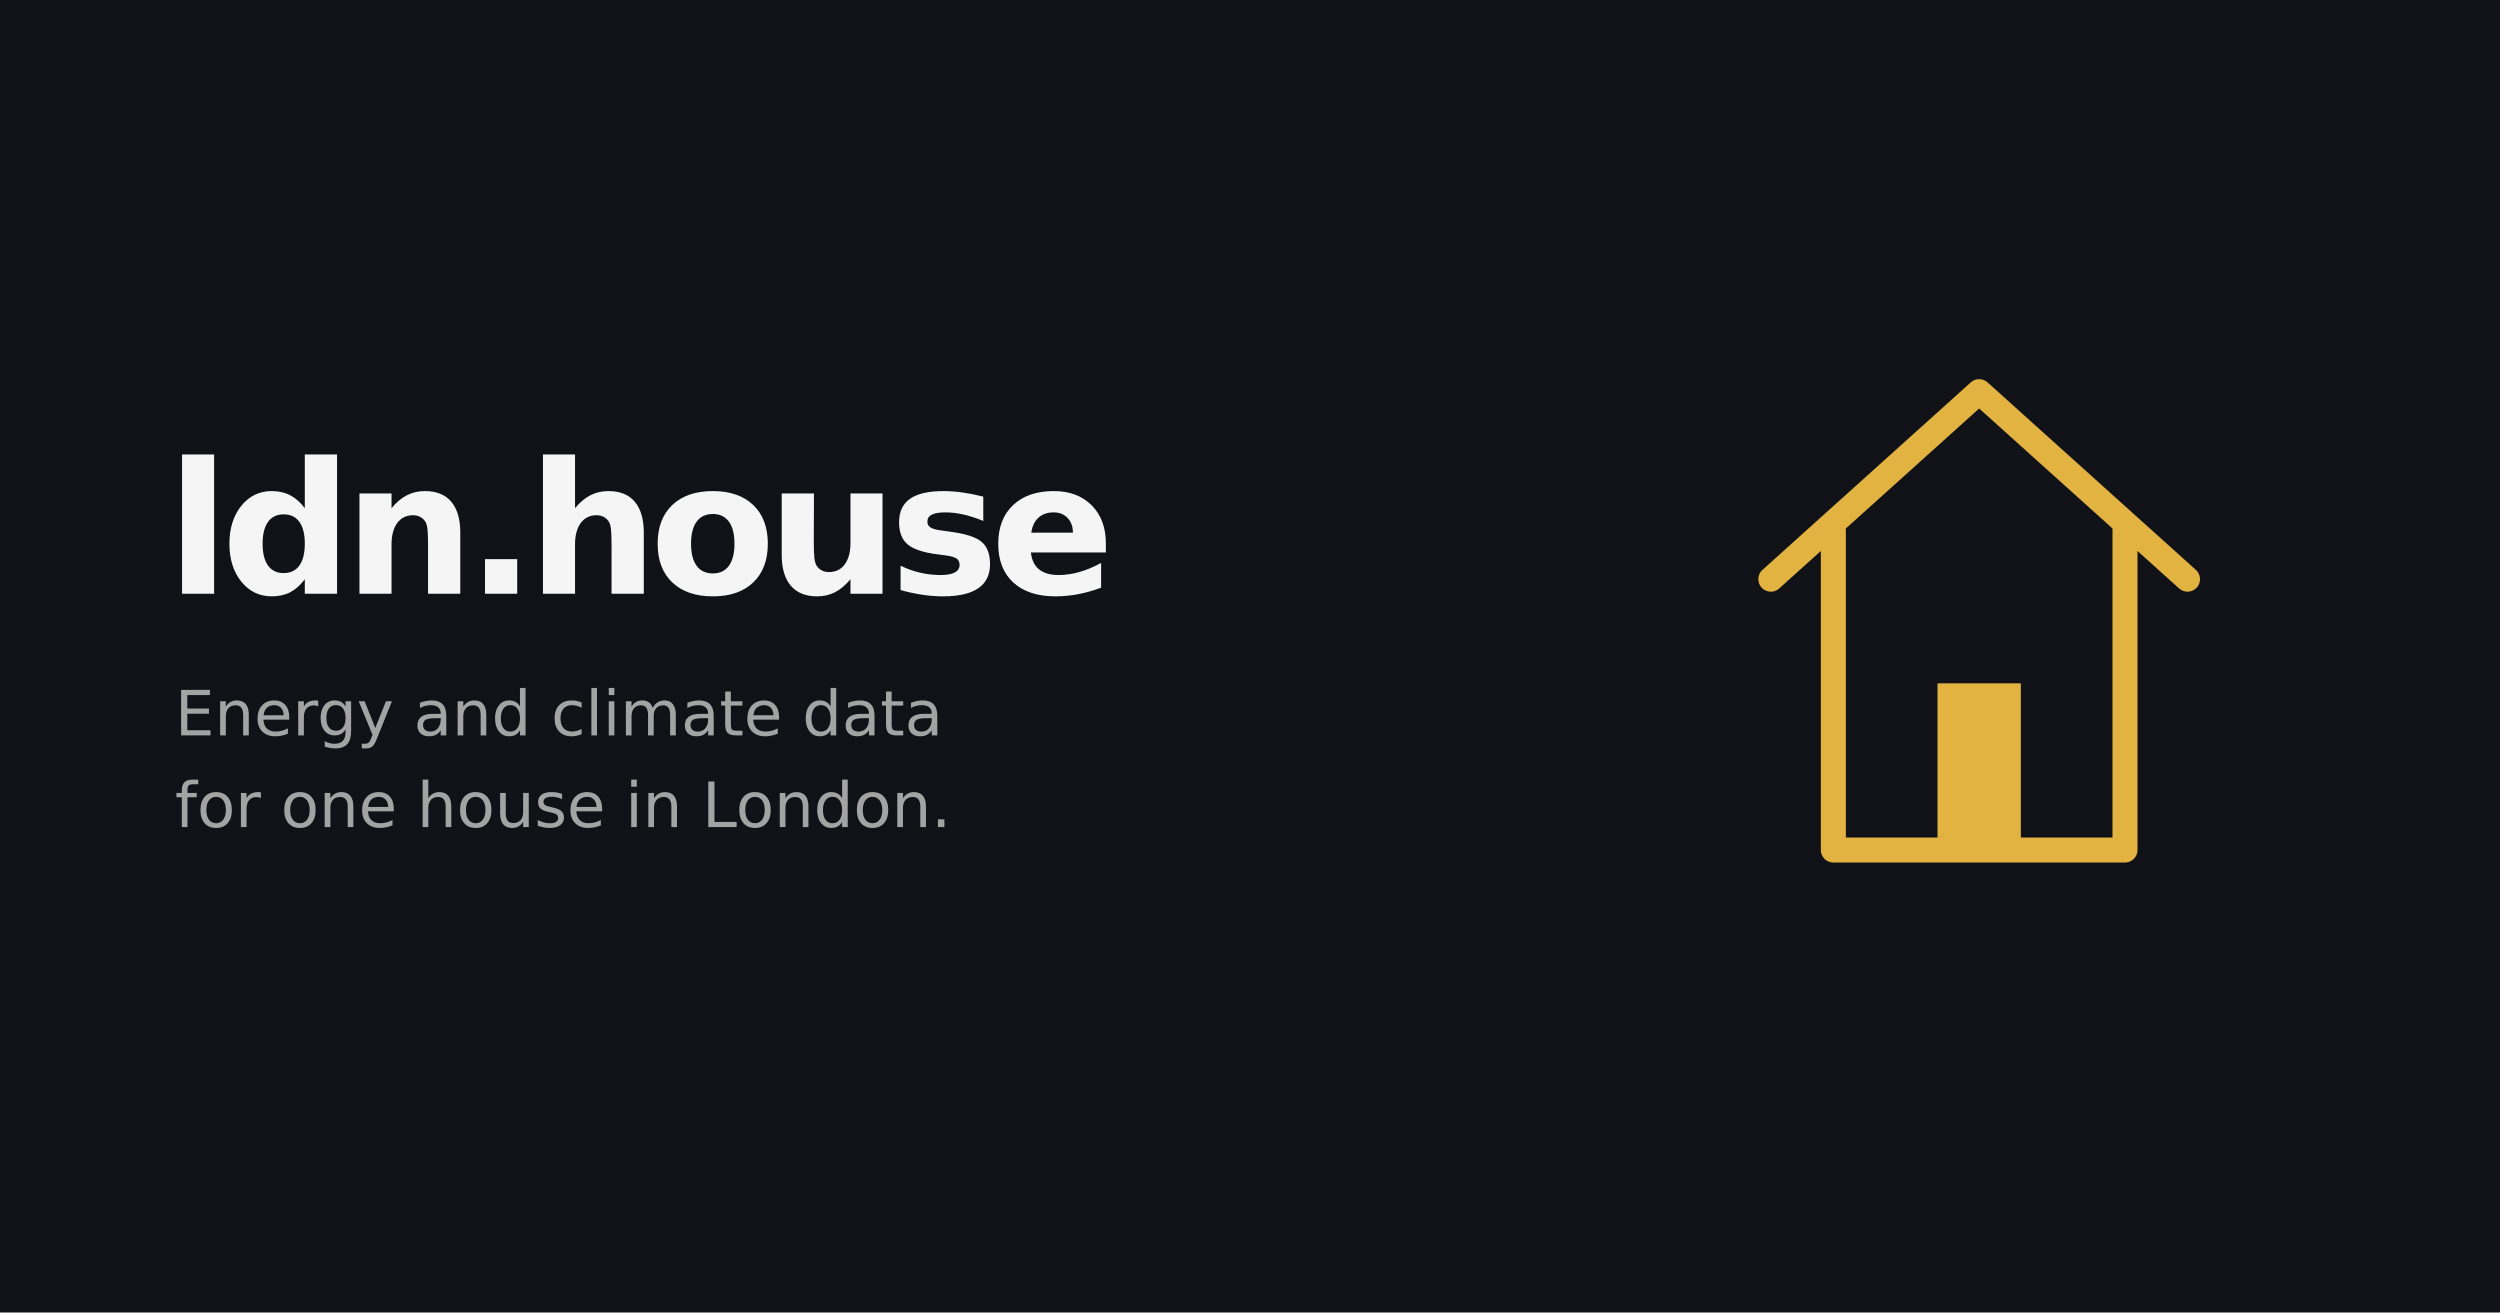
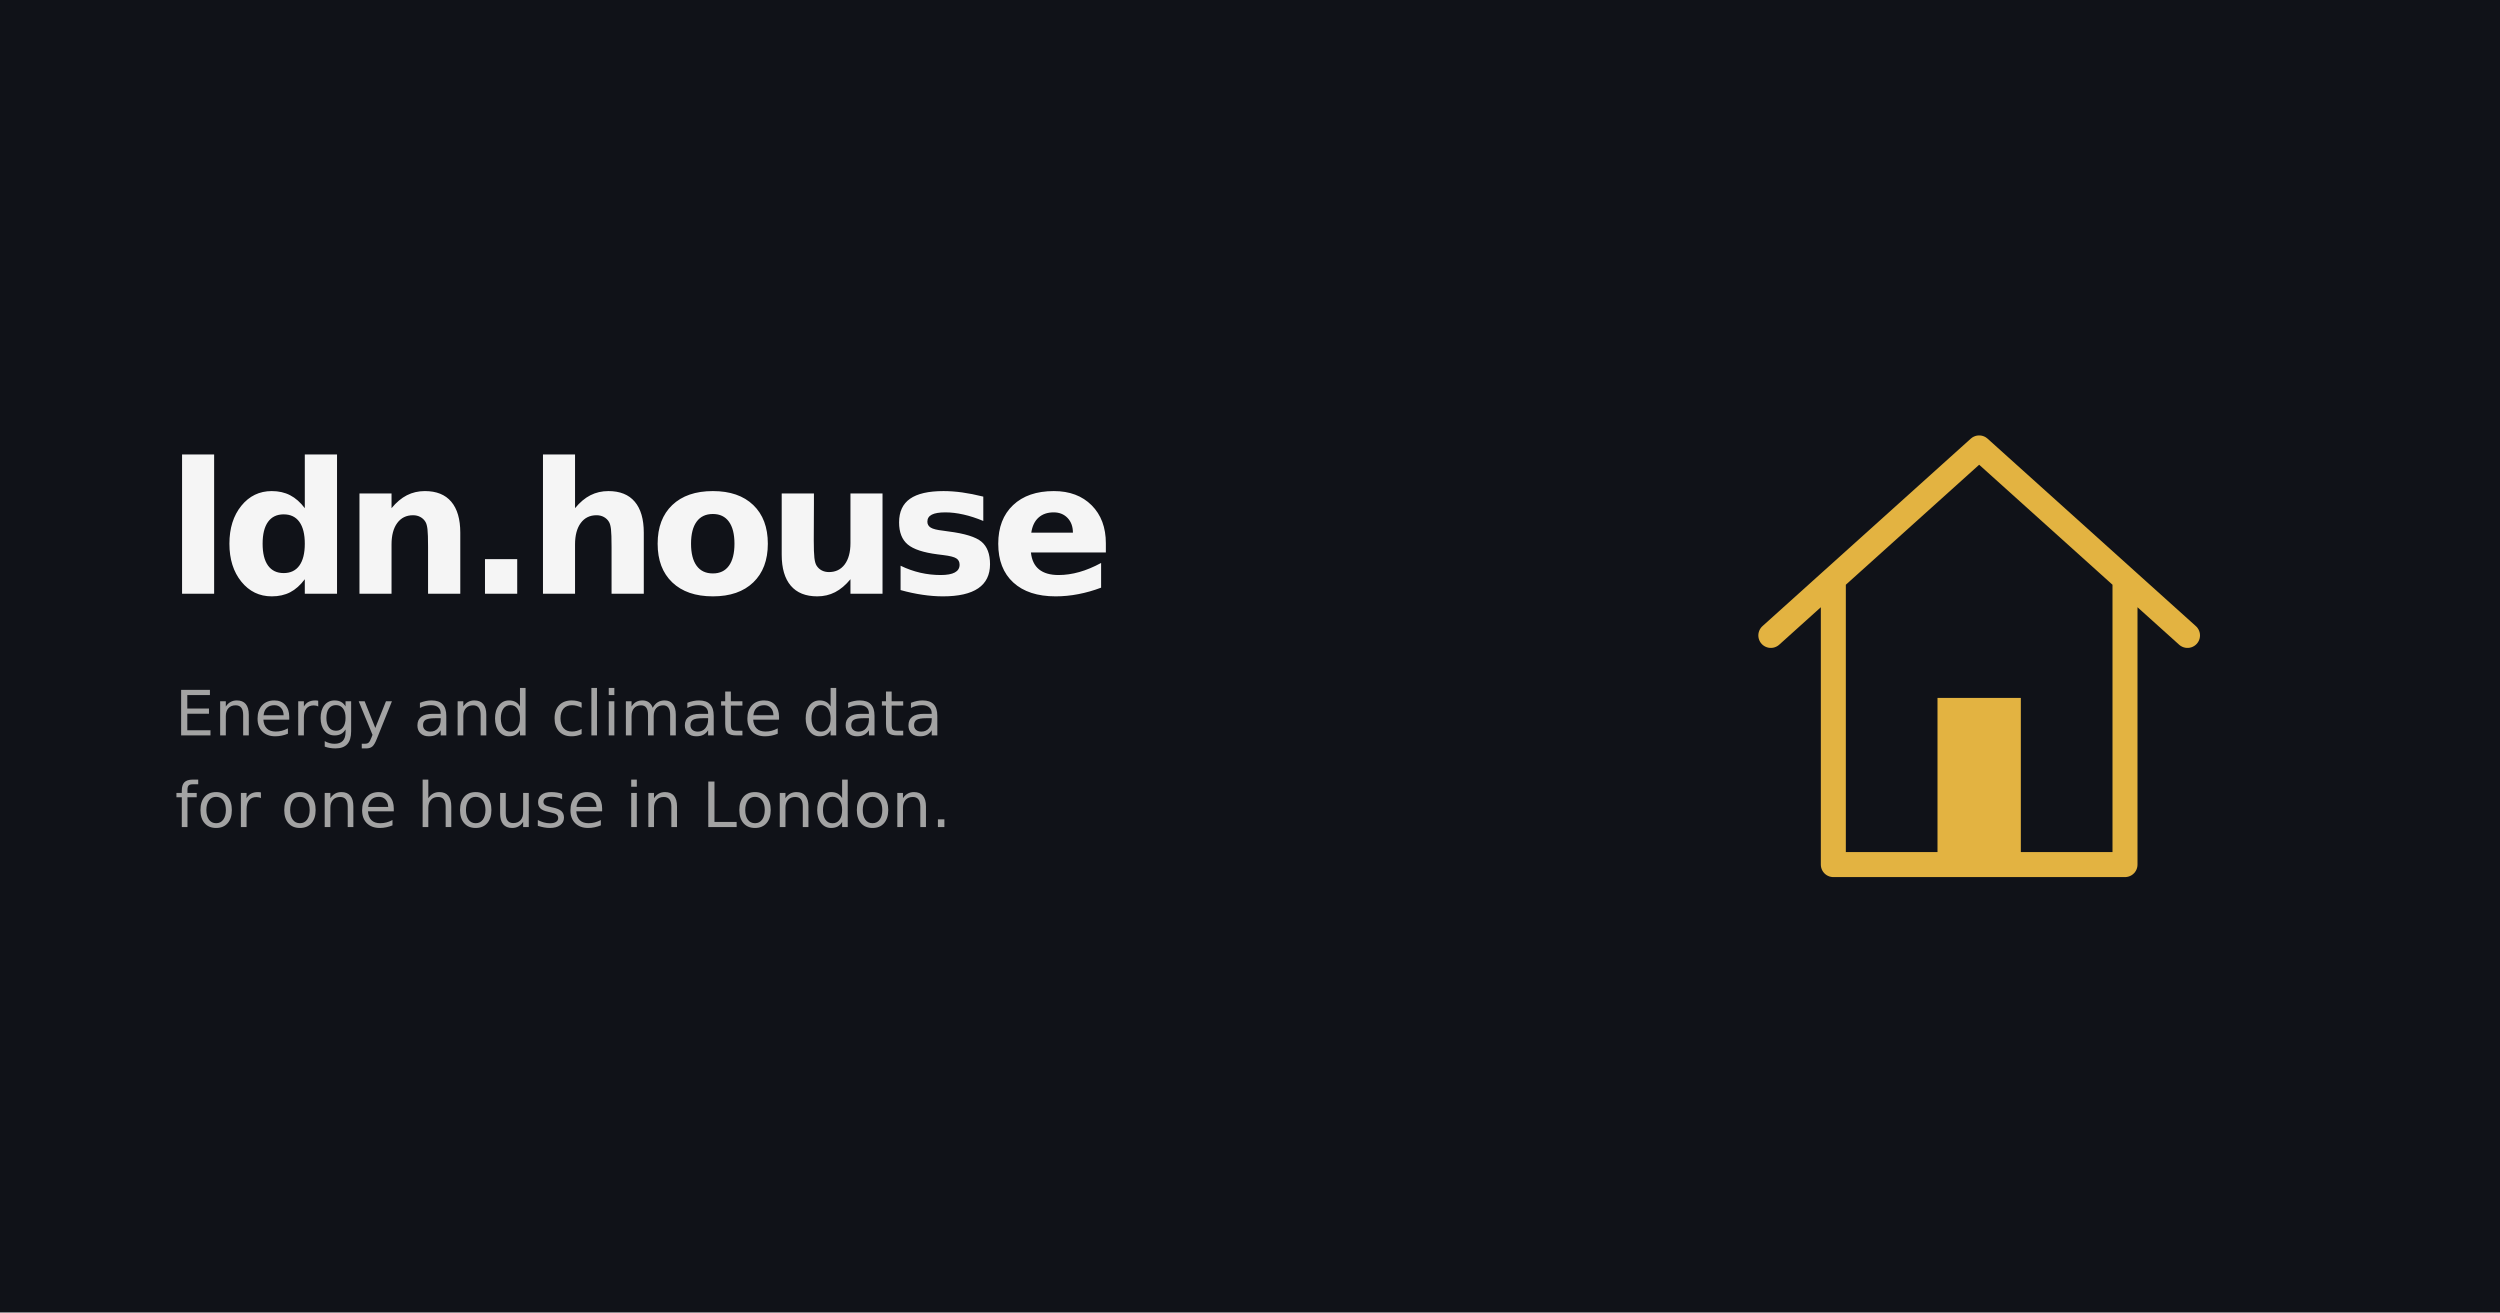
<svg xmlns="http://www.w3.org/2000/svg" width="1200" height="630" viewBox="0 0 1200 630">
  <rect width="1200" height="630" fill="#101218" />
  <g fill="none" stroke="#e3b341" stroke-width="12" stroke-linecap="round" stroke-linejoin="round">
-     <path d="m850 278 100-90 100 90M880 252v156h140V252" />
-     <path d="M930 408v-80h40v80" fill="#e3b341" stroke="none" />
+     <path d="m850 305 100-90 100 90M880 280v135h140V280" />
+     <path d="M930 415v-80h40v80" fill="#e3b341" stroke="none" />
  </g>
  <text x="80" y="285" fill="#f5f5f5" font-family="DejaVu Sans, sans-serif" font-size="88" font-weight="600" letter-spacing="-4">ldn.house</text>
  <g fill="#a3a3a3" font-family="DejaVu Sans, sans-serif" font-size="30">
    <text x="84" y="353">Energy and climate data</text>
    <text x="84" y="397">for one house in London.</text>
  </g>
</svg>
